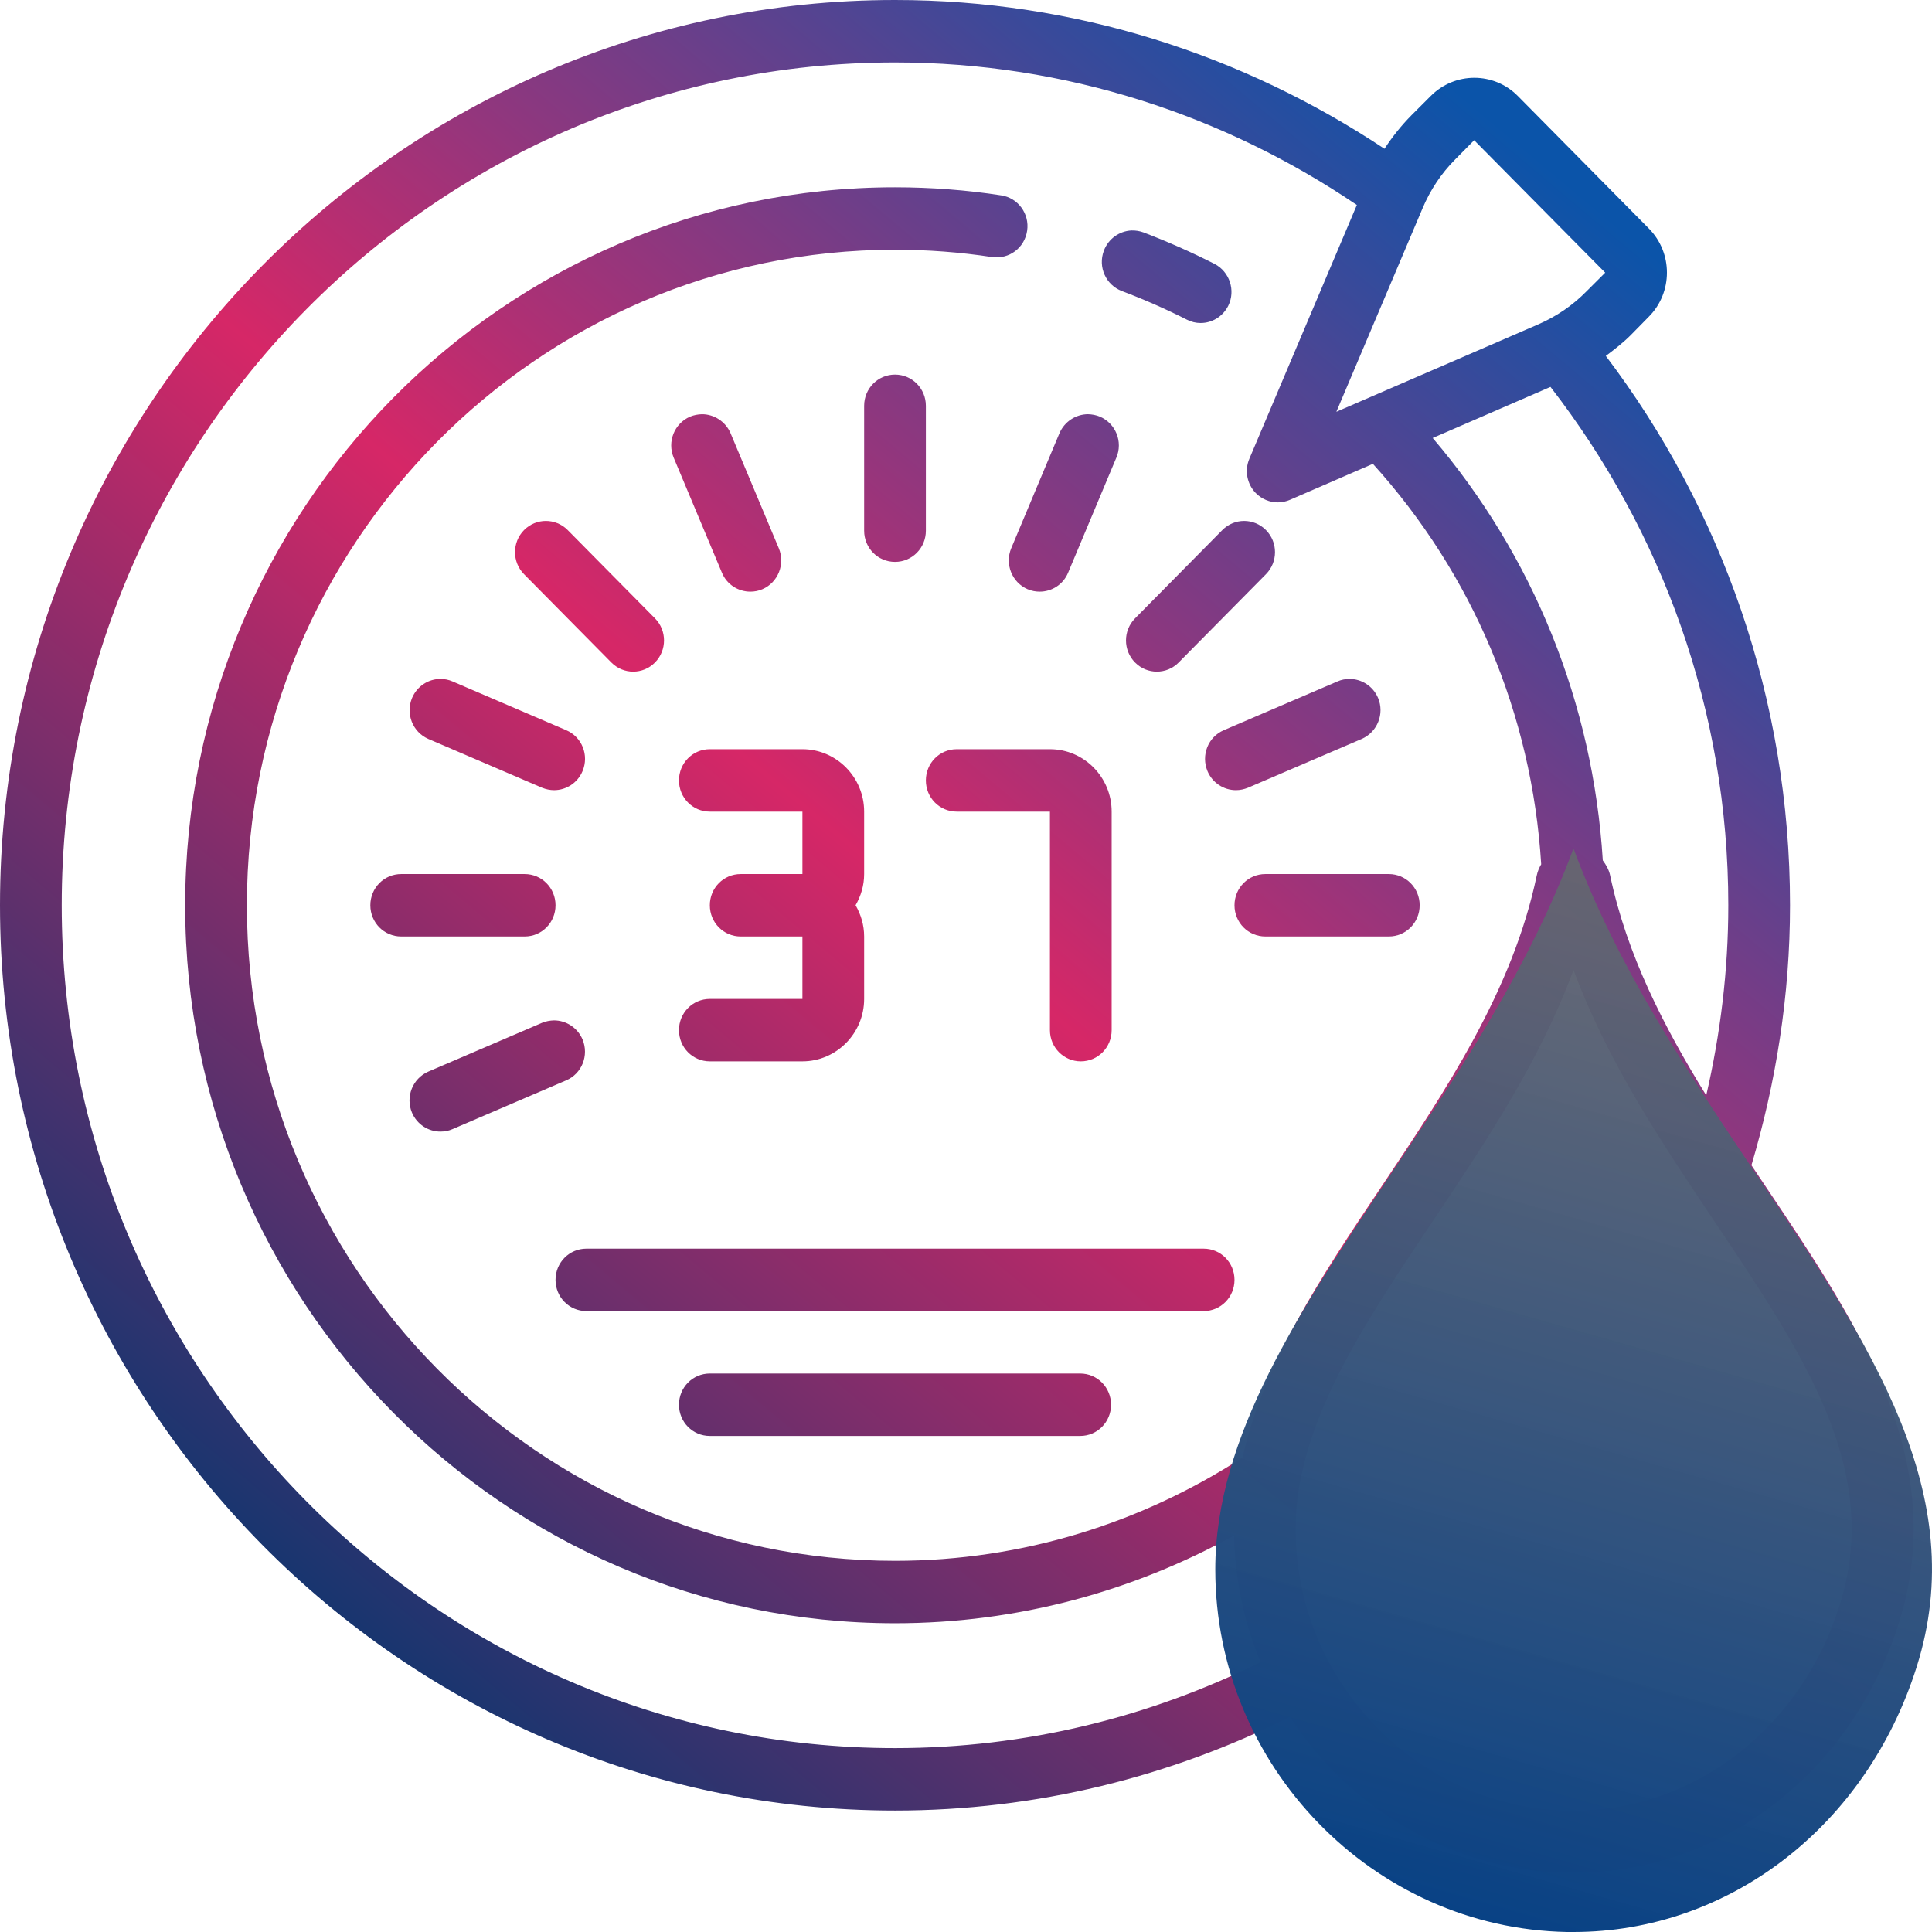
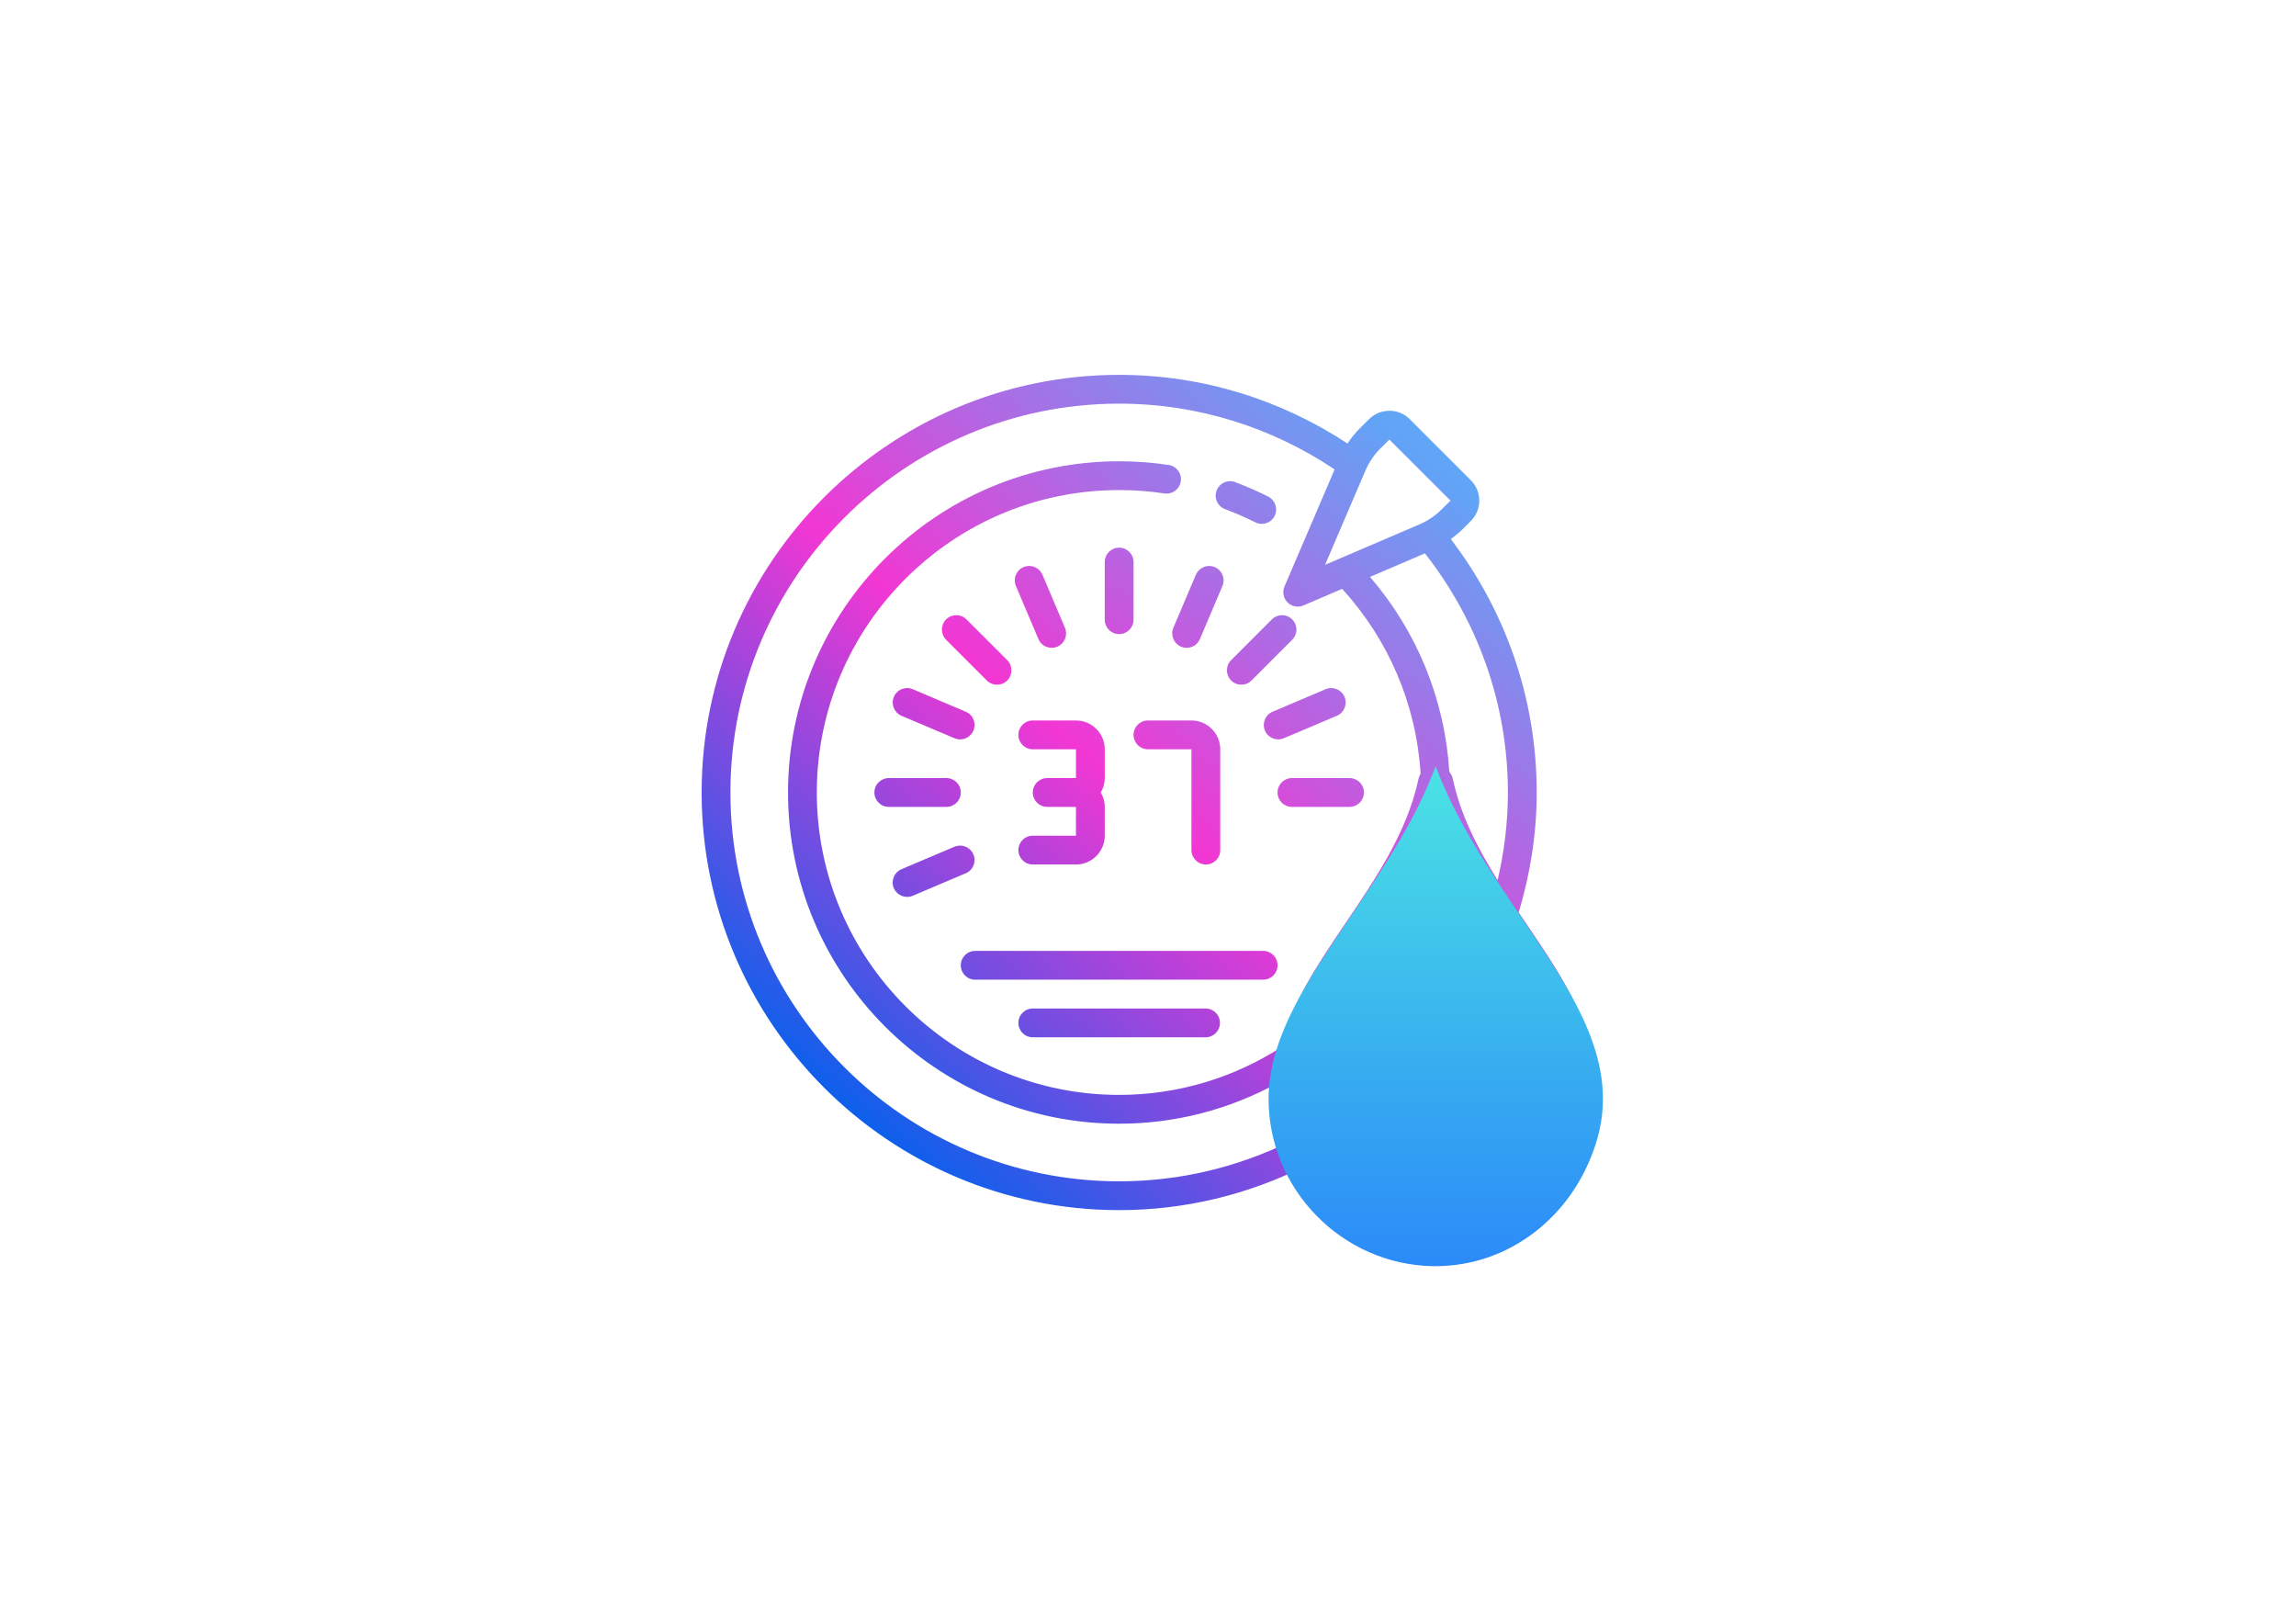
- <svg xmlns="http://www.w3.org/2000/svg" xmlns:ns1="http://vectornator.io" height="100%" style="fill-rule:evenodd;clip-rule:evenodd;stroke-linecap:round;stroke-linejoin:round;" xml:space="preserve" width="100%" version="1.1" viewBox="0 0 6000 6000">
+ <svg xmlns="http://www.w3.org/2000/svg" xmlns:ns1="http://vectornator.io" height="100%" style="fill-rule:evenodd;clip-rule:evenodd;stroke-linecap:round;stroke-linejoin:round;" xml:space="preserve" width="100%" version="1.1" viewBox="0 0 104.895 73.71">
  <defs>
-     <linearGradient y1="50.831" id="LinearGradient" x1="37.147" y2="19.228" x2="63.327" gradientUnits="userSpaceOnUse" gradientTransform="matrix(145.714 0 0 147.384 -4670.84 -2523.5)">
-       <stop stop-color="#0d3670" offset="0" />
-       <stop stop-color="#d62767" offset="0.501" />
-       <stop stop-color="#0b54a9" offset="1" />
+     <linearGradient y1="50.831" id="LinearGradient" x1="37.147" y2="19.228" x2="63.327" gradientUnits="userSpaceOnUse" gradientTransform="matrix(1 0 0 1 0 0)">
+       <stop stop-color="#0062ed" offset="0" />
+       <stop stop-color="#f237d3" offset="0.501" />
+       <stop stop-color="#60a5f6" offset="1" />
    </linearGradient>
-     <linearGradient y1="36.197" id="LinearGradient_2" x1="68.89" y2="57.346" x2="62.923" gradientUnits="userSpaceOnUse" gradientTransform="matrix(145.714 0 0 147.384 -4670.84 -2523.5)">
-       <stop stop-opacity="0.962" stop-color="#666670" offset="0" />
-       <stop stop-color="#094285" offset="1" />
+     <linearGradient y1="35" id="LinearGradient_2" x1="65.594" y2="57.832" x2="65.594" gradientUnits="userSpaceOnUse" gradientTransform="matrix(1 0 0 1 0 0)">
+       <stop stop-color="#4ae3e4" offset="0" />
+       <stop stop-color="#2b8af8" offset="1" />
    </linearGradient>
  </defs>
  <g id="Layer 1" ns1:layerName="Layer 1">
-     <path d="M4005.7+5332.36C4191.77+5618.27+4508.89+5810.27+4868.69+5816.71C4874.68+5816.71+4880.67+5816.71+4886.66+5816.71C5345.67+5816.71+5750.02+5507.69+5896.41+5042.66C6055.53+4537.86+5778.85+4125.09+5485.7+3688.08C5469.97+3664.98+5454.62+3641.88+5439.27+3618.78M5439.27+3618.78C5515.27+3362.4+5559.08+3092.4+5559.08+2811.41C5559.08+2170.28+5345.3+1578.77+4987+1105.4C5013.21+1085.71+5039.79+1065.26+5063.37+1041.78L5120.66+983.463C5195.54+908.103+5195.54+785.028+5120.66+709.669L4714.06+298.409C4639.55+222.671+4517.88+222.671+4443+298.409L4383.84+357.485C4352.02+389.674+4324.31+424.514+4299.6+462.004C3862.3+171.547+3340.76+0+2779.54+0C1247.12+0+0+1261.42+0+2811.41C0+4361.39+1247.12+5622.82+2779.54+5622.82C3219.83+5622.82+3635.42+5517.54+4005.7+5332.36M2779.54+193.89C3310.06+193.89+3802.77+358.243+4213.86+636.581L3879.9+1425.02C3864.55+1461.37+3872.79+1503.79+3900.12+1531.43C3918.46+1549.99+3943.17+1560.21+3968.26+1560.21C3980.99+1560.21+3993.72+1557.56+4006.07+1552.26L4263.66+1440.54C4572.91+1782.12+4757.49+2218+4786.32+2684.17C4779.95+2694.77+4775.09+2706.51+4772.47+2719.01C4697.59+3076.87+4489.42+3387.78+4287.99+3688.46C4100.79+3967.93+3923.7+4235.67+3859.31+4526.12C3547.06+4728.35+3177.15+4847.26+2779.54+4847.26C1669.82+4847.26+766.77+3933.85+766.77+2811.41C766.77+1688.97+1669.82+775.561+2779.54+775.561C2880.63+775.561+2981.72+783.135+3080.56+798.282C3134.47+805.856+3182.02+769.502+3189.88+716.485C3197.74+663.847+3161.43+614.238+3109.01+606.664C3001.18+590.002+2889.99+581.671+2779.54+581.671C1563.87+581.671+575.077+1581.8+575.077+2811.41C575.077+4041.02+1563.87+5041.15+2779.54+5041.15C3161.05+5041.15+3519.73+4941.55+3832.72+4768.49C3835.35+4907.47+3863.8+5040.01+3914.72+5161.95C3571.77+5331.98+3186.89+5428.93+2779.54+5428.93C1352.7+5428.93+191.692+4254.6+191.692+2811.41C191.692+1368.21+1352.7+193.89+2779.54+193.89ZM4578.15+435.496L4985.13+846.755L4927.47+904.316C4884.41+948.244+4833.87+982.705+4777.33+1007.32L4150.22+1278.84L4417.91+646.806C4441.87+590.002+4475.94+538.5+4519.37+494.95L4578.15+435.496ZM3513.74+715.728C3476.3+717.621+3441.85+741.479+3428+778.969C3409.28+829.335+3434.36+885.003+3484.16+903.937C3552.3+929.688+3619.69+959.226+3685.59+992.551C3699.44+999.746+3714.04+1003.15+3728.64+1003.15C3763.46+1003.15+3797.16+983.842+3814.38+949.759C3837.97+902.423+3818.87+843.725+3771.7+819.489C3700.19+783.135+3625.68+750.189+3551.18+721.787C3538.82+717.242+3526.09+715.349+3513.74+715.728ZM2779.54+1163.34C2726.37+1163.34+2683.69+1206.51+2683.69+1260.29L2683.69+1648.07C2683.69+1701.84+2726.37+1745.01+2779.54+1745.01C2832.7+1745.01+2875.39+1701.84+2875.39+1648.07L2875.39+1260.29C2875.39+1206.51+2832.7+1163.34+2779.54+1163.34ZM4815.15+1201.59C5159.6+1646.55+5367.39+2203.99+5367.39+2811.41C5367.39+3014.77+5342.68+3211.69+5298.87+3401.79C5167.08+3188.21+5052.14+2964.78+5000.48+2719.01C4996.73+2700.83+4987.75+2685.68+4977.64+2672.05C4947.31+2183.92+4761.61+1726.46+4449.36+1360.26L4815.15+1201.59ZM2180.13+1286.42C2167.4+1286.79+2155.04+1289.07+2143.06+1293.99C2094.01+1315.2+2071.55+1372+2092.14+1421.23L2241.9+1778.34C2257.25+1815.45+2292.82+1837.41+2330.26+1837.41C2342.99+1837.41+2355.35+1835.14+2367.7+1829.84C2416.37+1809.01+2439.21+1751.83+2418.62+1702.6L2268.86+1345.49C2253.13+1308.76+2217.19+1286.42+2180.13+1286.42ZM3378.95+1286.42C3341.89+1286.42+3305.94+1308.76+3290.22+1345.49L3140.46+1702.6C3119.87+1751.83+3142.71+1809.01+3191.38+1829.84C3203.73+1835.14+3216.46+1837.41+3228.82+1837.41C3266.26+1837.41+3301.83+1815.45+3317.18+1778.34L3466.94+1421.23C3487.9+1372+3465.06+1315.2+3416.02+1293.99C3404.04+1289.07+3391.68+1286.79+3378.95+1286.42ZM1695.28+1617.77C1670.94+1617.77+1646.23+1627.24+1627.51+1646.17C1590.07+1684.04+1590.07+1745.39+1627.51+1783.26L1898.58+2057.43C1917.3+2076.37+1941.63+2085.83+1966.34+2085.83C1991.05+2085.83+2015.39+2076.37+2034.11+2057.43C2071.55+2019.56+2071.55+1958.22+2034.11+1920.35L1763.05+1646.17C1744.33+1627.24+1719.62+1617.77+1695.28+1617.77ZM3863.8+1617.77C3839.46+1617.77+3814.75+1627.24+3796.03+1646.17L3524.97+1920.35C3487.53+1958.22+3487.53+2019.56+3524.97+2057.43C3543.69+2076.37+3568.02+2085.83+3592.73+2085.83C3617.45+2085.83+3641.78+2076.37+3660.5+2057.43L3931.57+1783.26C3969.01+1745.39+3969.01+1684.04+3931.57+1646.17C3912.85+1627.24+3888.14+1617.77+3863.8+1617.77ZM1368.43+2108.56C1330.99+2108.18+1295.42+2130.52+1279.7+2167.63C1259.1+2216.86+1281.57+2273.67+1330.24+2294.87L1683.3+2446.35C1695.65+2451.27+1708.38+2453.92+1720.74+2453.92C1758.18+2453.92+1793.75+2431.58+1809.1+2394.85C1830.06+2345.24+1807.22+2288.43+1758.18+2267.61L1405.12+2116.13C1393.14+2110.83+1380.78+2108.56+1368.43+2108.56ZM4190.65+2108.56C4178.3+2108.56+4165.94+2110.83+4153.96+2116.13L3800.9+2267.61C3751.85+2288.43+3729.39+2345.24+3749.98+2394.85C3765.33+2431.58+3800.9+2453.92+3838.34+2453.92C3851.07+2453.92+3863.43+2451.27+3875.78+2446.35L4228.84+2294.87C4277.51+2273.67+4300.35+2216.86+4279.76+2167.63C4264.03+2130.52+4228.09+2108.18+4190.65+2108.56ZM2204.46+2326.68C2151.3+2326.68+2108.62+2369.85+2108.62+2423.63C2108.62+2477.4+2151.3+2520.57+2204.46+2520.57L2492+2520.57L2492+2714.46L2300.31+2714.46C2247.14+2714.46+2204.46+2757.63+2204.46+2811.41C2204.46+2865.18+2247.14+2908.35+2300.31+2908.35L2492+2908.35L2492+3102.24L2204.46+3102.24C2151.3+3102.24+2108.62+3145.41+2108.62+3199.19C2108.62+3252.96+2151.3+3296.13+2204.46+3296.13L2492+3296.13C2597.58+3296.13+2683.69+3209.03+2683.69+3102.24L2683.69+2908.35C2683.69+2872.76+2673.58+2840.19+2657.11+2811.41C2673.58+2782.63+2683.69+2750.06+2683.69+2714.46L2683.69+2520.57C2683.69+2413.78+2597.58+2326.68+2492+2326.68L2204.46+2326.68ZM2971.23+2326.68C2918.07+2326.68+2875.39+2369.85+2875.39+2423.63C2875.39+2477.4+2918.07+2520.57+2971.23+2520.57L3260.64+2520.57L3260.64+3199.19C3260.64+3252.96+3303.7+3296.13+3356.49+3296.13C3409.65+3296.13+3452.34+3252.96+3452.34+3199.19L3452.34+2520.57C3452.34+2413.78+3366.6+2326.68+3260.64+2326.68L2971.23+2326.68ZM1246+2714.46C1192.84+2714.46+1150.15+2757.63+1150.15+2811.41C1150.15+2865.18+1192.84+2908.35+1246+2908.35L1629.39+2908.35C1682.55+2908.35+1725.23+2865.18+1725.23+2811.41C1725.23+2757.63+1682.55+2714.46+1629.39+2714.46L1246+2714.46ZM3929.69+2714.46C3876.53+2714.46+3833.85+2757.63+3833.85+2811.41C3833.85+2865.18+3876.53+2908.35+3929.69+2908.35L4313.08+2908.35C4366.24+2908.35+4408.92+2865.18+4408.92+2811.41C4408.92+2757.63+4366.24+2714.46+4313.08+2714.46L3929.69+2714.46ZM4886.66+3012.11C4992.61+3298.03+5161.84+3550.99+5326.95+3797.14C5604.76+4211.05+5844.75+4568.92+5713.71+4983.58C5592.78+5367.58+5261.81+5622.82+4886.66+5622.82C4881.42+5622.82+4876.55+5622.82+4871.68+5622.82C4404.06+5614.49+4023.67+5222.92+4023.67+4749.17C4023.67+4428.42+4229.21+4122.06+4446.36+3797.14C4611.47+3550.99+4780.7+3298.41+4886.66+3012.11ZM1720.36+3168.89C1708.01+3169.27+1695.28+3171.54+1683.3+3176.47L1330.24+3327.94C1281.57+3349.15+1258.73+3405.95+1279.32+3455.18C1295.05+3492.3+1330.61+3514.26+1367.68+3514.26C1380.41+3514.26+1393.14+3511.99+1405.12+3506.69L1758.18+3355.21C1807.22+3334.38+1829.69+3277.58+1809.1+3227.97C1793.37+3191.24+1757.8+3168.89+1720.36+3168.89ZM1821.08+3877.8C1767.91+3877.8+1725.23+3920.98+1725.23+3974.75C1725.23+4028.52+1767.91+4071.69+1821.08+4071.69L3738+4071.69C3791.17+4071.69+3833.85+4028.52+3833.85+3974.75C3833.85+3920.98+3791.17+3877.8+3738+3877.8L1821.08+3877.8ZM2204.46+4265.58C2151.3+4265.58+2108.62+4308.76+2108.62+4362.53C2108.62+4416.3+2151.3+4459.48+2204.46+4459.48L3354.62+4459.48C3407.78+4459.48+3450.46+4416.3+3450.46+4362.53C3450.46+4308.76+3407.78+4265.58+3354.62+4265.58L2204.46+4265.58Z" opacity="1" fill="url(#LinearGradient)" />
-     <path d="M4886.53+2634.93C5023.1+3003.46+5241.23+3329.52+5454.05+3646.79C5812.13+4180.31+6121.46+4641.57+5952.56+5176.06C5796.68+5671.01+5370.08+6000+4886.53+6000C4879.78+6000+4873.5+6000+4867.23+6000C4264.48+5989.26+3774.18+5484.55+3774.18+4873.92C3774.18+4460.48+4039.12+4065.6+4319.02+3646.79C4531.84+3329.52+4749.96+3003.95+4886.53+2634.93Z" opacity="1" fill="url(#LinearGradient_2)" />
+     <path d="M59.545+53.302C60.822+55.242+62.998+56.544+65.468+56.588C65.509+56.588+65.55+56.588+65.591+56.588C68.741+56.588+71.516+54.492+72.521+51.336C73.613+47.911+71.714+45.111+69.702+42.145C69.594+41.989+69.489+41.832+69.383+41.675M69.383+41.675C69.905+39.936+70.206+38.104+70.206+36.197C70.206+31.847+68.739+27.834+66.28+24.622C66.459+24.488+66.642+24.35+66.804+24.19L67.197+23.795C67.711+23.283+67.711+22.448+67.197+21.937L64.406+19.147C63.895+18.633+63.06+18.633+62.546+19.147L62.14+19.547C61.922+19.766+61.732+20.002+61.562+20.257C58.561+18.286+54.982+17.122+51.13+17.122C40.614+17.122+32.055+25.681+32.055+36.197C32.055+46.714+40.614+55.273+51.13+55.273C54.152+55.273+57.004+54.558+59.545+53.302M51.13+18.437C54.771+18.437+58.153+19.552+60.974+21.441L58.682+26.791C58.577+27.037+58.633+27.325+58.821+27.513C58.947+27.639+59.116+27.708+59.288+27.708C59.376+27.708+59.463+27.69+59.548+27.654L61.316+26.896C63.438+29.214+64.704+32.171+64.902+35.334C64.859+35.406+64.825+35.486+64.807+35.57C64.293+37.998+62.865+40.108+61.483+42.148C60.198+44.044+58.982+45.861+58.541+47.832C56.398+49.204+53.859+50.01+51.13+50.01C43.514+50.01+37.317+43.813+37.317+36.197C37.317+28.581+43.514+22.384+51.13+22.384C51.824+22.384+52.518+22.435+53.196+22.538C53.566+22.59+53.892+22.343+53.946+21.983C54+21.626+53.751+21.29+53.391+21.238C52.651+21.125+51.888+21.069+51.13+21.069C42.787+21.069+36.002+27.854+36.002+36.197C36.002+44.54+42.787+51.326+51.13+51.326C53.748+51.326+56.21+50.65+58.358+49.476C58.376+50.419+58.571+51.318+58.921+52.146C56.567+53.299+53.926+53.957+51.13+53.957C41.338+53.957+33.37+45.989+33.37+36.197C33.37+26.405+41.338+18.437+51.13+18.437ZM63.474+20.077L66.267+22.867L65.871+23.258C65.576+23.556+65.229+23.79+64.841+23.956L60.537+25.799L62.374+21.51C62.538+21.125+62.772+20.776+63.07+20.48L63.474+20.077ZM56.169+21.978C55.912+21.991+55.676+22.153+55.581+22.407C55.452+22.749+55.624+23.127+55.966+23.255C56.434+23.43+56.896+23.63+57.348+23.856C57.443+23.905+57.544+23.928+57.644+23.928C57.883+23.928+58.114+23.797+58.232+23.566C58.394+23.245+58.263+22.846+57.939+22.682C57.449+22.435+56.937+22.212+56.426+22.019C56.341+21.988+56.254+21.976+56.169+21.978ZM51.13+25.015C50.765+25.015+50.472+25.308+50.472+25.673L50.472+28.304C50.472+28.669+50.765+28.962+51.13+28.962C51.495+28.962+51.788+28.669+51.788+28.304L51.788+25.673C51.788+25.308+51.495+25.015+51.13+25.015ZM65.1+25.275C67.464+28.294+68.89+32.076+68.89+36.197C68.89+37.577+68.721+38.913+68.42+40.203C67.516+38.754+66.727+37.238+66.372+35.57C66.346+35.447+66.285+35.344+66.215+35.252C66.007+31.94+64.733+28.836+62.59+26.351L65.1+25.275ZM47.017+25.85C46.929+25.853+46.844+25.868+46.762+25.902C46.426+26.046+46.272+26.431+46.413+26.765L47.441+29.188C47.546+29.44+47.79+29.589+48.047+29.589C48.134+29.589+48.219+29.573+48.304+29.537C48.638+29.396+48.795+29.008+48.653+28.674L47.626+26.251C47.518+26.002+47.271+25.85+47.017+25.85ZM55.244+25.85C54.99+25.85+54.743+26.002+54.635+26.251L53.607+28.674C53.466+29.008+53.623+29.396+53.957+29.537C54.041+29.573+54.129+29.589+54.214+29.589C54.471+29.589+54.715+29.44+54.82+29.188L55.848+26.765C55.992+26.431+55.835+26.046+55.498+25.902C55.416+25.868+55.331+25.853+55.244+25.85ZM43.689+28.098C43.522+28.098+43.353+28.163+43.224+28.291C42.967+28.548+42.967+28.964+43.224+29.221L45.084+31.081C45.213+31.21+45.38+31.274+45.55+31.274C45.719+31.274+45.886+31.21+46.015+31.081C46.272+30.825+46.272+30.408+46.015+30.151L44.154+28.291C44.026+28.163+43.856+28.098+43.689+28.098ZM58.571+28.098C58.404+28.098+58.235+28.163+58.106+28.291L56.246+30.151C55.989+30.408+55.989+30.825+56.246+31.081C56.374+31.21+56.541+31.274+56.711+31.274C56.881+31.274+57.048+31.21+57.176+31.081L59.036+29.221C59.293+28.964+59.293+28.548+59.036+28.291C58.908+28.163+58.738+28.098+58.571+28.098ZM41.446+31.428C41.189+31.426+40.945+31.577+40.837+31.829C40.696+32.163+40.85+32.549+41.184+32.693L43.607+33.72C43.692+33.754+43.779+33.772+43.864+33.772C44.121+33.772+44.365+33.62+44.47+33.371C44.614+33.034+44.458+32.649+44.121+32.508L41.698+31.48C41.616+31.444+41.531+31.428+41.446+31.428ZM60.814+31.428C60.73+31.428+60.645+31.444+60.563+31.48L58.14+32.508C57.803+32.649+57.649+33.034+57.79+33.371C57.896+33.62+58.14+33.772+58.397+33.772C58.484+33.772+58.569+33.754+58.654+33.72L61.077+32.693C61.41+32.549+61.567+32.163+61.426+31.829C61.318+31.577+61.071+31.426+60.814+31.428ZM47.184+32.908C46.819+32.908+46.526+33.201+46.526+33.566C46.526+33.931+46.819+34.224+47.184+34.224L49.157+34.224L49.157+35.539L47.841+35.539C47.477+35.539+47.184+35.832+47.184+36.197C47.184+36.562+47.477+36.855+47.841+36.855L49.157+36.855L49.157+38.17L47.184+38.17C46.819+38.17+46.526+38.464+46.526+38.828C46.526+39.193+46.819+39.486+47.184+39.486L49.157+39.486C49.882+39.486+50.472+38.895+50.472+38.17L50.472+36.855C50.472+36.614+50.403+36.392+50.29+36.197C50.403+36.002+50.472+35.781+50.472+35.539L50.472+34.224C50.472+33.499+49.882+32.908+49.157+32.908L47.184+32.908ZM52.446+32.908C52.081+32.908+51.788+33.201+51.788+33.566C51.788+33.931+52.081+34.224+52.446+34.224L54.432+34.224L54.432+38.828C54.432+39.193+54.727+39.486+55.09+39.486C55.455+39.486+55.748+39.193+55.748+38.828L55.748+34.224C55.748+33.499+55.159+32.908+54.432+32.908L52.446+32.908ZM40.606+35.539C40.241+35.539+39.948+35.832+39.948+36.197C39.948+36.562+40.241+36.855+40.606+36.855L43.237+36.855C43.602+36.855+43.895+36.562+43.895+36.197C43.895+35.832+43.602+35.539+43.237+35.539L40.606+35.539ZM59.023+35.539C58.659+35.539+58.366+35.832+58.366+36.197C58.366+36.562+58.659+36.855+59.023+36.855L61.655+36.855C62.02+36.855+62.312+36.562+62.312+36.197C62.312+35.832+62.02+35.539+61.655+35.539L59.023+35.539ZM65.591+37.559C66.318+39.499+67.48+41.215+68.613+42.885C70.519+45.694+72.166+48.122+71.267+50.935C70.437+53.541+68.165+55.273+65.591+55.273C65.555+55.273+65.522+55.273+65.488+55.273C62.279+55.216+59.669+52.559+59.669+49.345C59.669+47.169+61.079+45.09+62.569+42.885C63.703+41.215+64.864+39.502+65.591+37.559ZM43.861+38.623C43.777+38.625+43.689+38.641+43.607+38.674L41.184+39.702C40.85+39.846+40.693+40.231+40.835+40.565C40.943+40.817+41.187+40.966+41.441+40.966C41.528+40.966+41.616+40.951+41.698+40.915L44.121+39.887C44.458+39.746+44.612+39.36+44.47+39.024C44.362+38.774+44.118+38.623+43.861+38.623ZM44.553+43.433C44.188+43.433+43.895+43.726+43.895+44.09C43.895+44.455+44.188+44.748+44.553+44.748L57.708+44.748C58.073+44.748+58.366+44.455+58.366+44.09C58.366+43.726+58.073+43.433+57.708+43.433L44.553+43.433ZM47.184+46.064C46.819+46.064+46.526+46.357+46.526+46.722C46.526+47.086+46.819+47.379+47.184+47.379L55.077+47.379C55.442+47.379+55.735+47.086+55.735+46.722C55.735+46.357+55.442+46.064+55.077+46.064L47.184+46.064Z" opacity="1" fill="url(#LinearGradient)" />
+     <path d="M65.59+35C66.527+37.5+68.024+39.713+69.485+41.865C71.942+45.485+74.065+48.615+72.906+52.241C71.836+55.6+68.909+57.832+65.59+57.832C65.544+57.832+65.501+57.832+65.458+57.832C61.321+57.759+57.956+54.334+57.956+50.191C57.956+47.386+59.775+44.707+61.695+41.865C63.156+39.713+64.653+37.504+65.59+35Z" opacity="1" fill="url(#LinearGradient_2)" />
  </g>
</svg>
